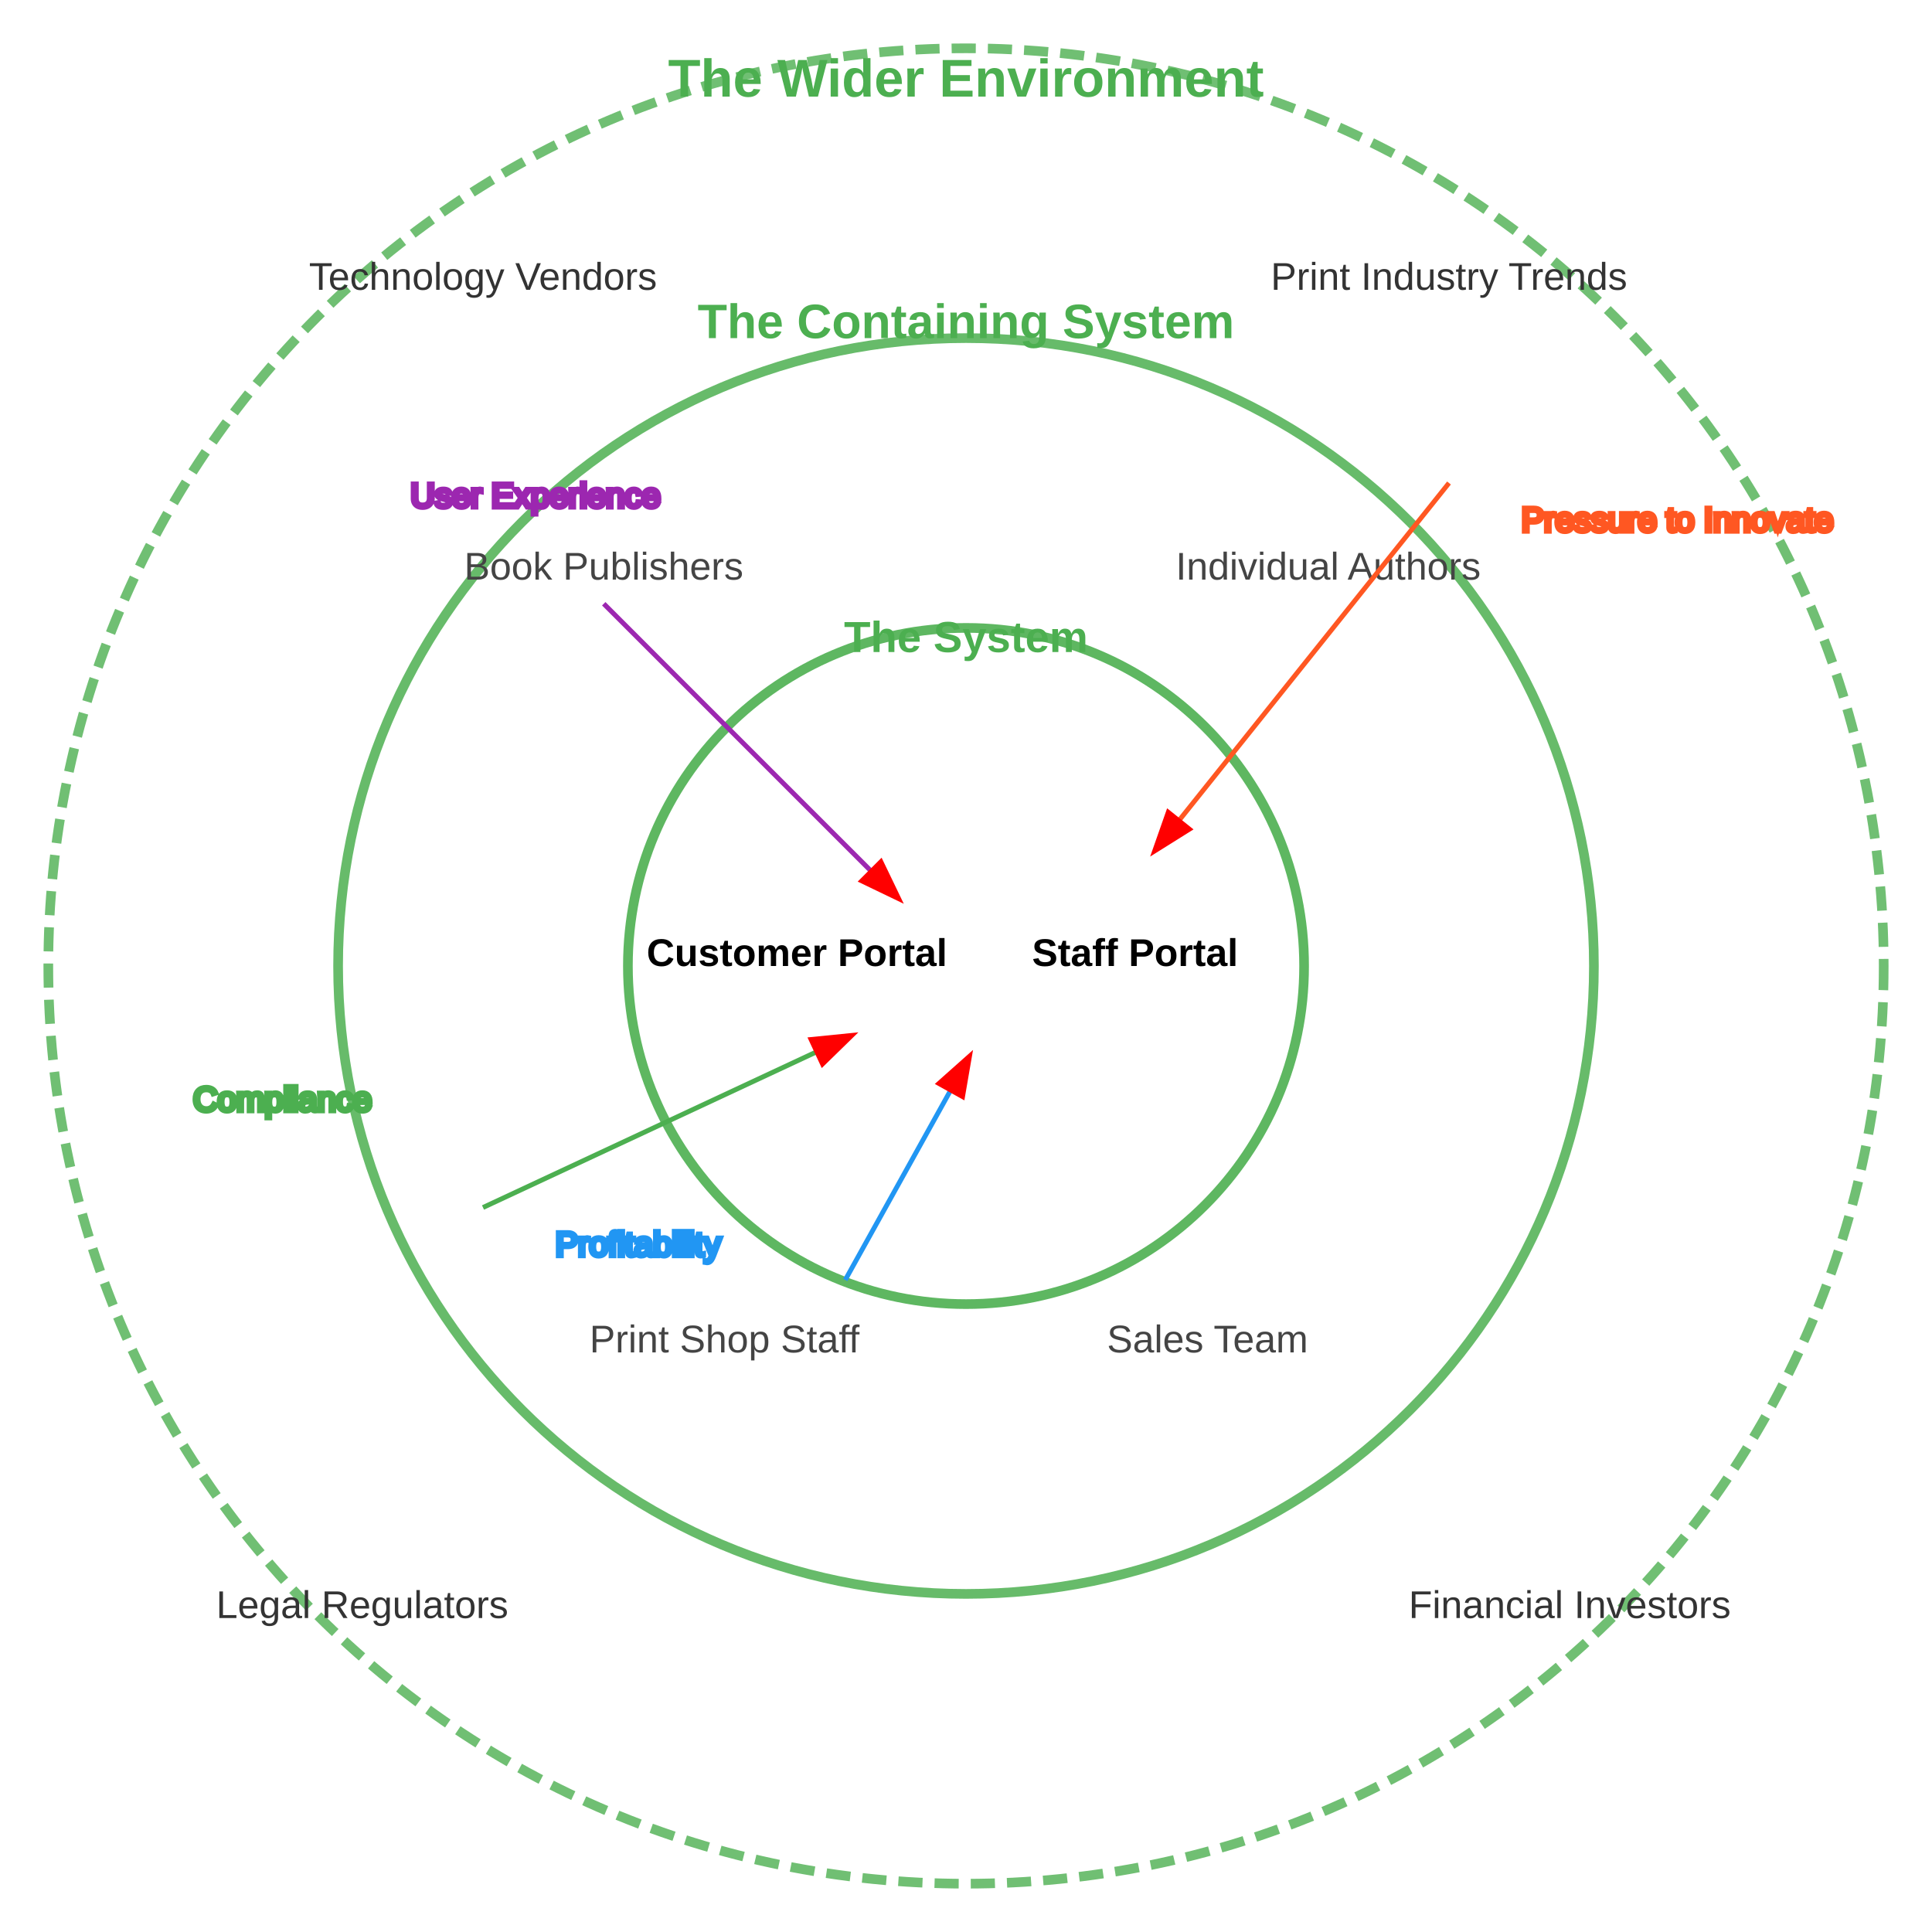
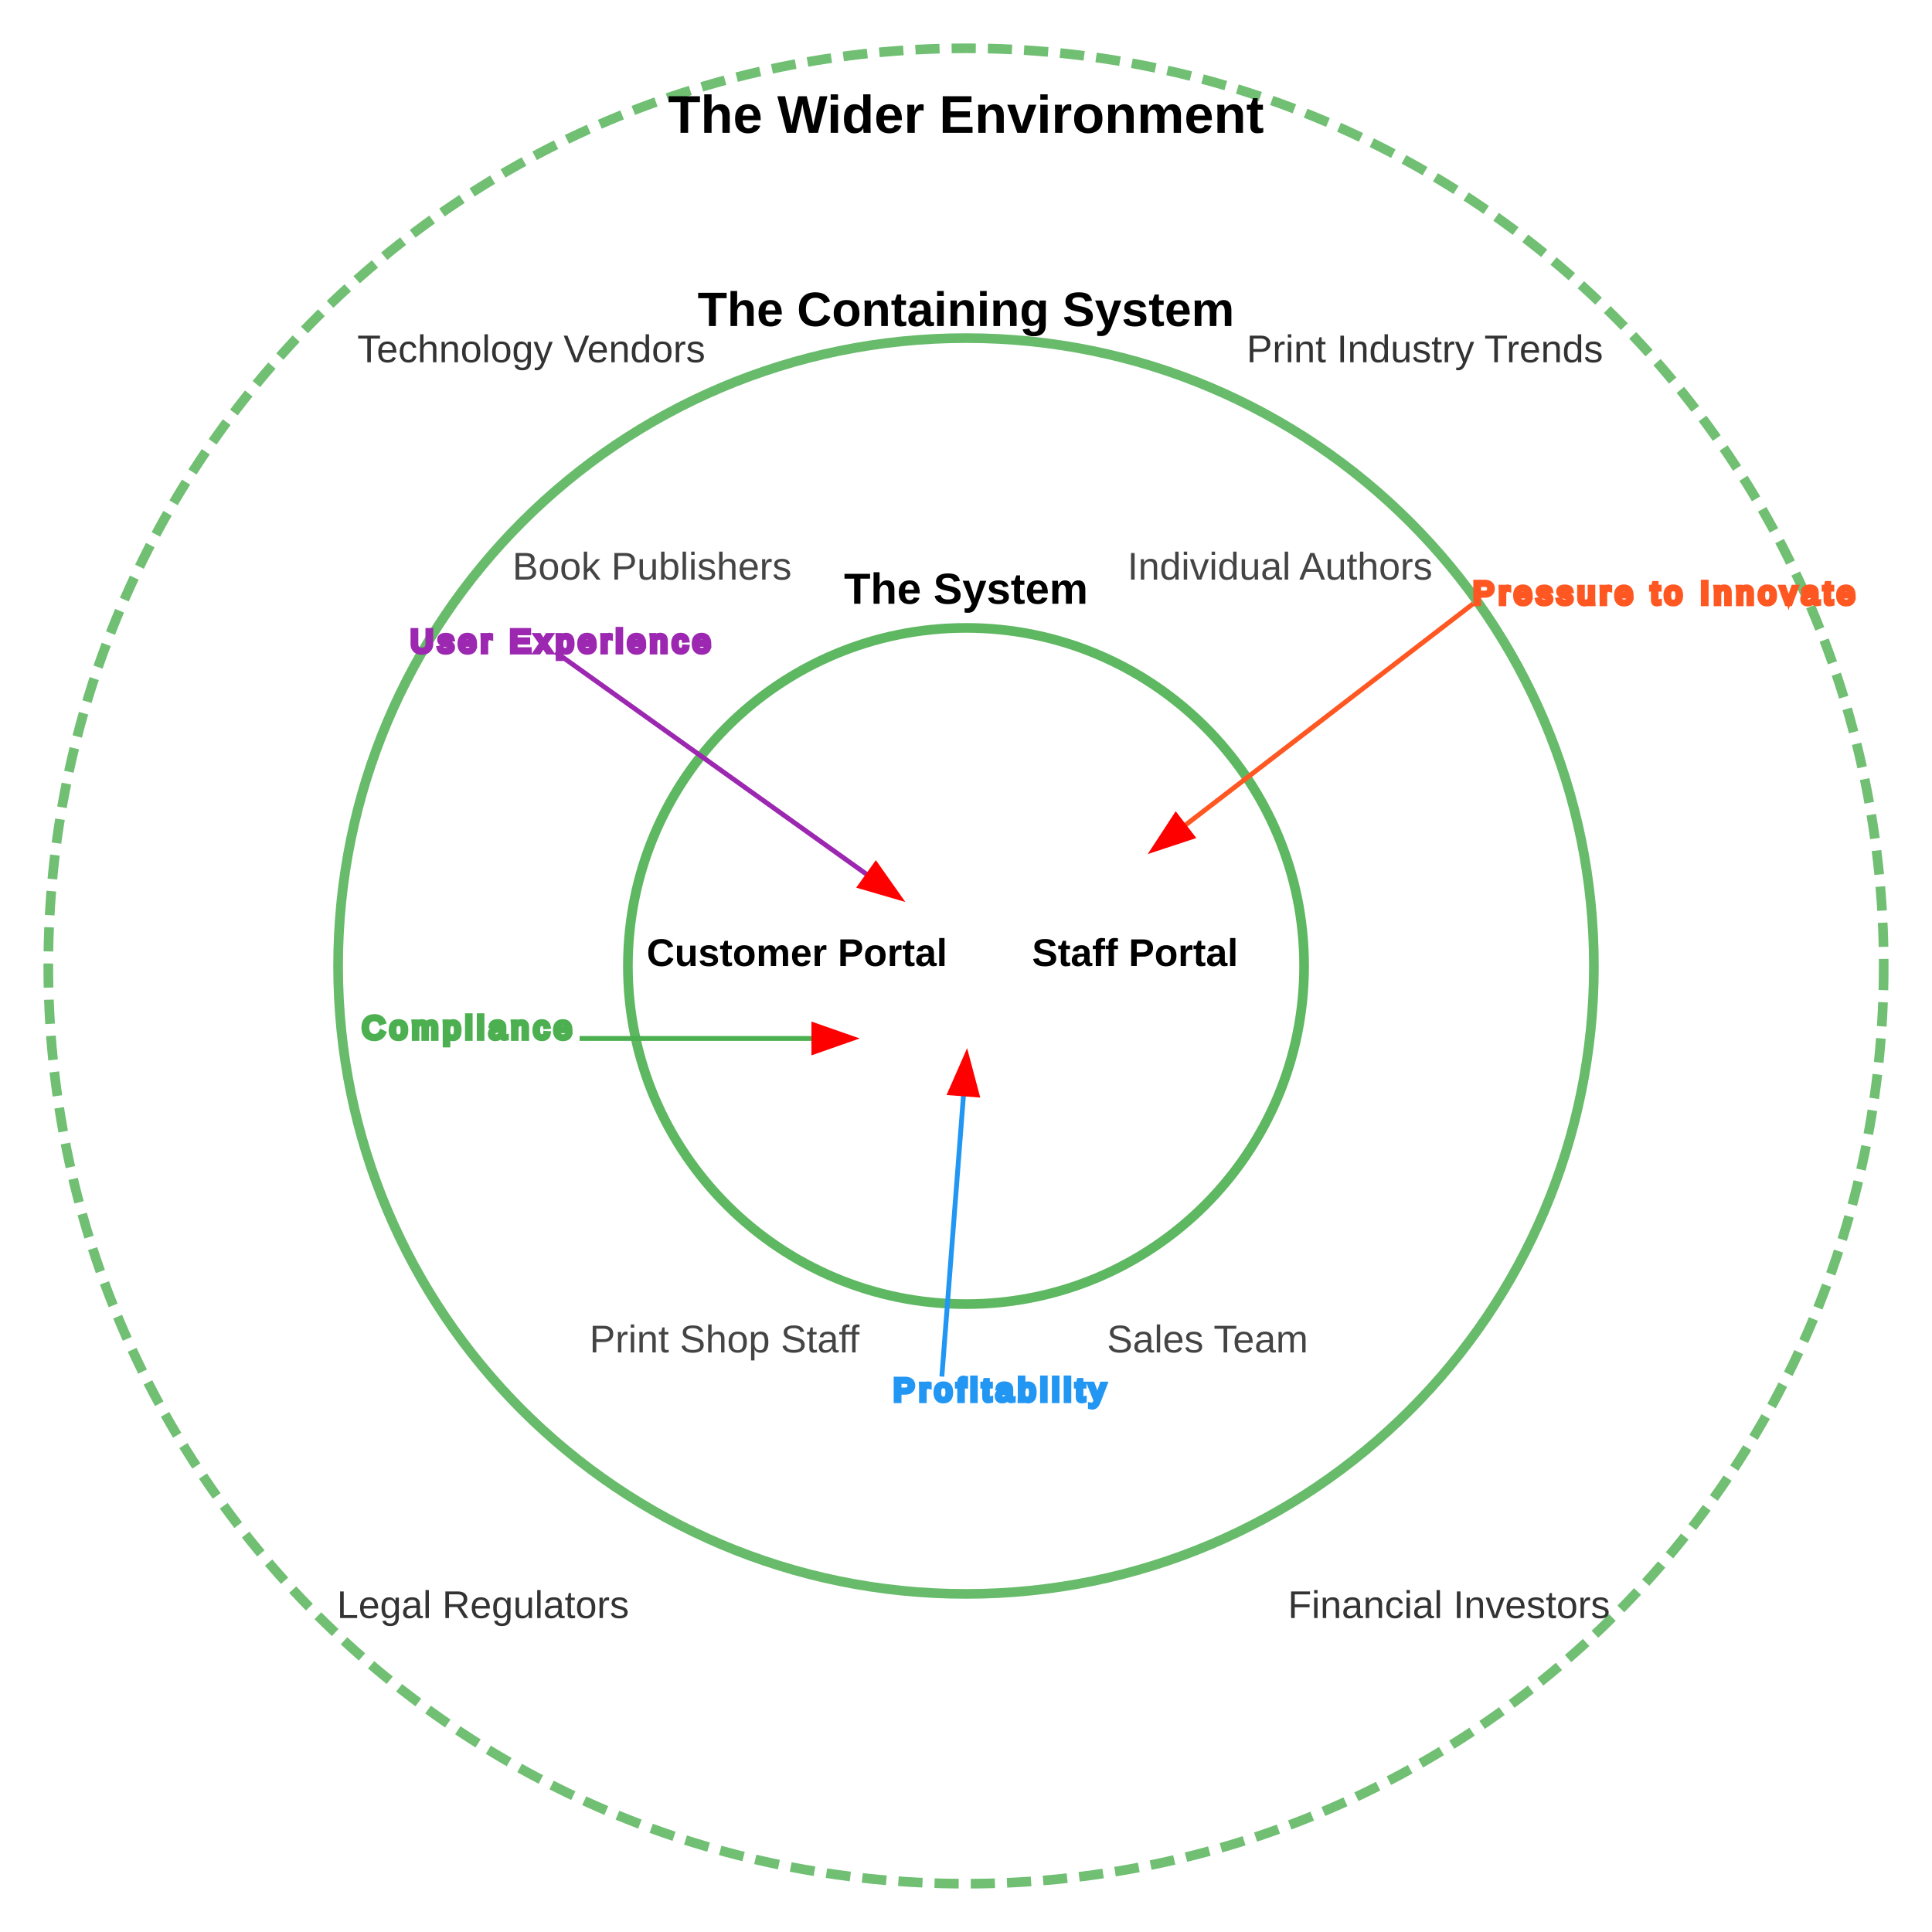
<svg xmlns="http://www.w3.org/2000/svg" viewBox="0 0 800 800" style="background-color: white; font-family: Arial, sans-serif;">
  <circle cx="400" cy="400" r="380" fill="none" stroke="#4CAF50" stroke-width="4" stroke-dasharray="10,5" opacity="0.8" />
-   <text x="400" y="40" font-size="22" text-anchor="middle" font-weight="bold" fill="#4CAF50">The Wider Environment</text>
+   <text x="400" y="55" font-size="22" text-anchor="middle" font-weight="bold" fill="#000000">The Wider Environment</text>
  <circle cx="400" cy="400" r="260" fill="none" stroke="#4CAF50" stroke-width="4" opacity="0.85" />
-   <text x="400" y="140" font-size="20" text-anchor="middle" font-weight="bold" fill="#4CAF50">The Containing System</text>
+   <text x="400" y="135" font-size="20" text-anchor="middle" font-weight="bold" fill="#000000">The Containing System</text>
  <circle cx="400" cy="400" r="140" fill="none" stroke="#4CAF50" stroke-width="4" opacity="0.9" />
-   <text x="400" y="270" font-size="18" text-anchor="middle" font-weight="bold" fill="#4CAF50">The System</text>
+   <text x="400" y="250" font-size="18" text-anchor="middle" font-weight="bold" fill="#000000">The System</text>
  <g fill="#333" font-size="16">
-     <text x="200" y="120" text-anchor="middle">Technology Vendors</text>
-     <text x="600" y="120" text-anchor="middle">Print Industry Trends</text>
-     <text x="150" y="670" text-anchor="middle">Legal Regulators</text>
-     <text x="650" y="670" text-anchor="middle">Financial Investors</text>
+     <text x="220" y="150" text-anchor="middle">Technology Vendors</text>
+     <text x="590" y="150" text-anchor="middle">Print Industry Trends</text>
+     <text x="200" y="670" text-anchor="middle">Legal Regulators</text>
+     <text x="600" y="670" text-anchor="middle">Financial Investors</text>
  </g>
  <g fill="#444" font-size="16">
-     <text x="250" y="240" text-anchor="middle">Book Publishers</text>
-     <text x="550" y="240" text-anchor="middle">Individual Authors</text>
+     <text x="270" y="240" text-anchor="middle">Book Publishers</text>
+     <text x="530" y="240" text-anchor="middle">Individual Authors</text>
    <text x="300" y="560" text-anchor="middle">Print Shop Staff</text>
    <text x="500" y="560" text-anchor="middle">Sales Team</text>
  </g>
  <g fill="#000" font-size="16" font-weight="bold">
    <text x="330" y="400" text-anchor="middle">Customer Portal</text>
    <text x="470" y="400" text-anchor="middle">Staff Portal</text>
  </g>
  <g stroke-width="2">
    <g stroke="#FF5722">
-       <line x1="600" y1="200" x2="480" y2="350" marker-end="url(#arrowhead)" />
-       <text x="630" y="220" fill="#FF5722" font-size="14">Pressure to Innovate</text>
+       <line x1="610" y1="250" x2="480" y2="350" marker-end="url(#arrowhead)" />
+       <text x="610" y="250" fill="#FF5722" font-size="13" font-weight="normal" letter-spacing="2">Pressure to Innovate</text>
    </g>
    <g stroke="#9C27B0">
-       <line x1="250" y1="250" x2="370" y2="370" marker-end="url(#arrowhead)" />
-       <text x="170" y="210" fill="#9C27B0" font-size="14">User Experience</text>
+       <line x1="230" y1="270" x2="370" y2="370" marker-end="url(#arrowhead)" />
+       <text x="170" y="270" fill="#9C27B0" font-size="13" font-weight="normal" letter-spacing="2">User Experience</text>
    </g>
    <g stroke="#2196F3">
-       <line x1="350" y1="530" x2="400" y2="440" marker-end="url(#arrowhead)" />
-       <text x="230" y="520" fill="#2196F3" font-size="14">Profitability</text>
+       <line x1="390" y1="570" x2="400" y2="440" marker-end="url(#arrowhead)" />
+       <text x="370" y="580" fill="#2196F3" font-size="13" font-weight="normal" letter-spacing="2">Profitability</text>
    </g>
    <g stroke="#4CAF50">
-       <line x1="200" y1="500" x2="350" y2="430" marker-end="url(#arrowhead)" />
-       <text x="80" y="460" fill="#4CAF50" font-size="14">Compliance</text>
+       <line x1="240" y1="430" x2="350" y2="430" marker-end="url(#arrowhead)" />
+       <text x="150" y="430" fill="#4CAF50" font-size="13" font-weight="normal" letter-spacing="2">Compliance</text>
    </g>
  </g>
  <defs>
    <marker id="arrowhead" markerWidth="10" markerHeight="7" refX="7" refY="3.5" orient="auto">
      <polygon points="0 0, 10 3.5, 0 7" fill="red" />
    </marker>
  </defs>
</svg>
